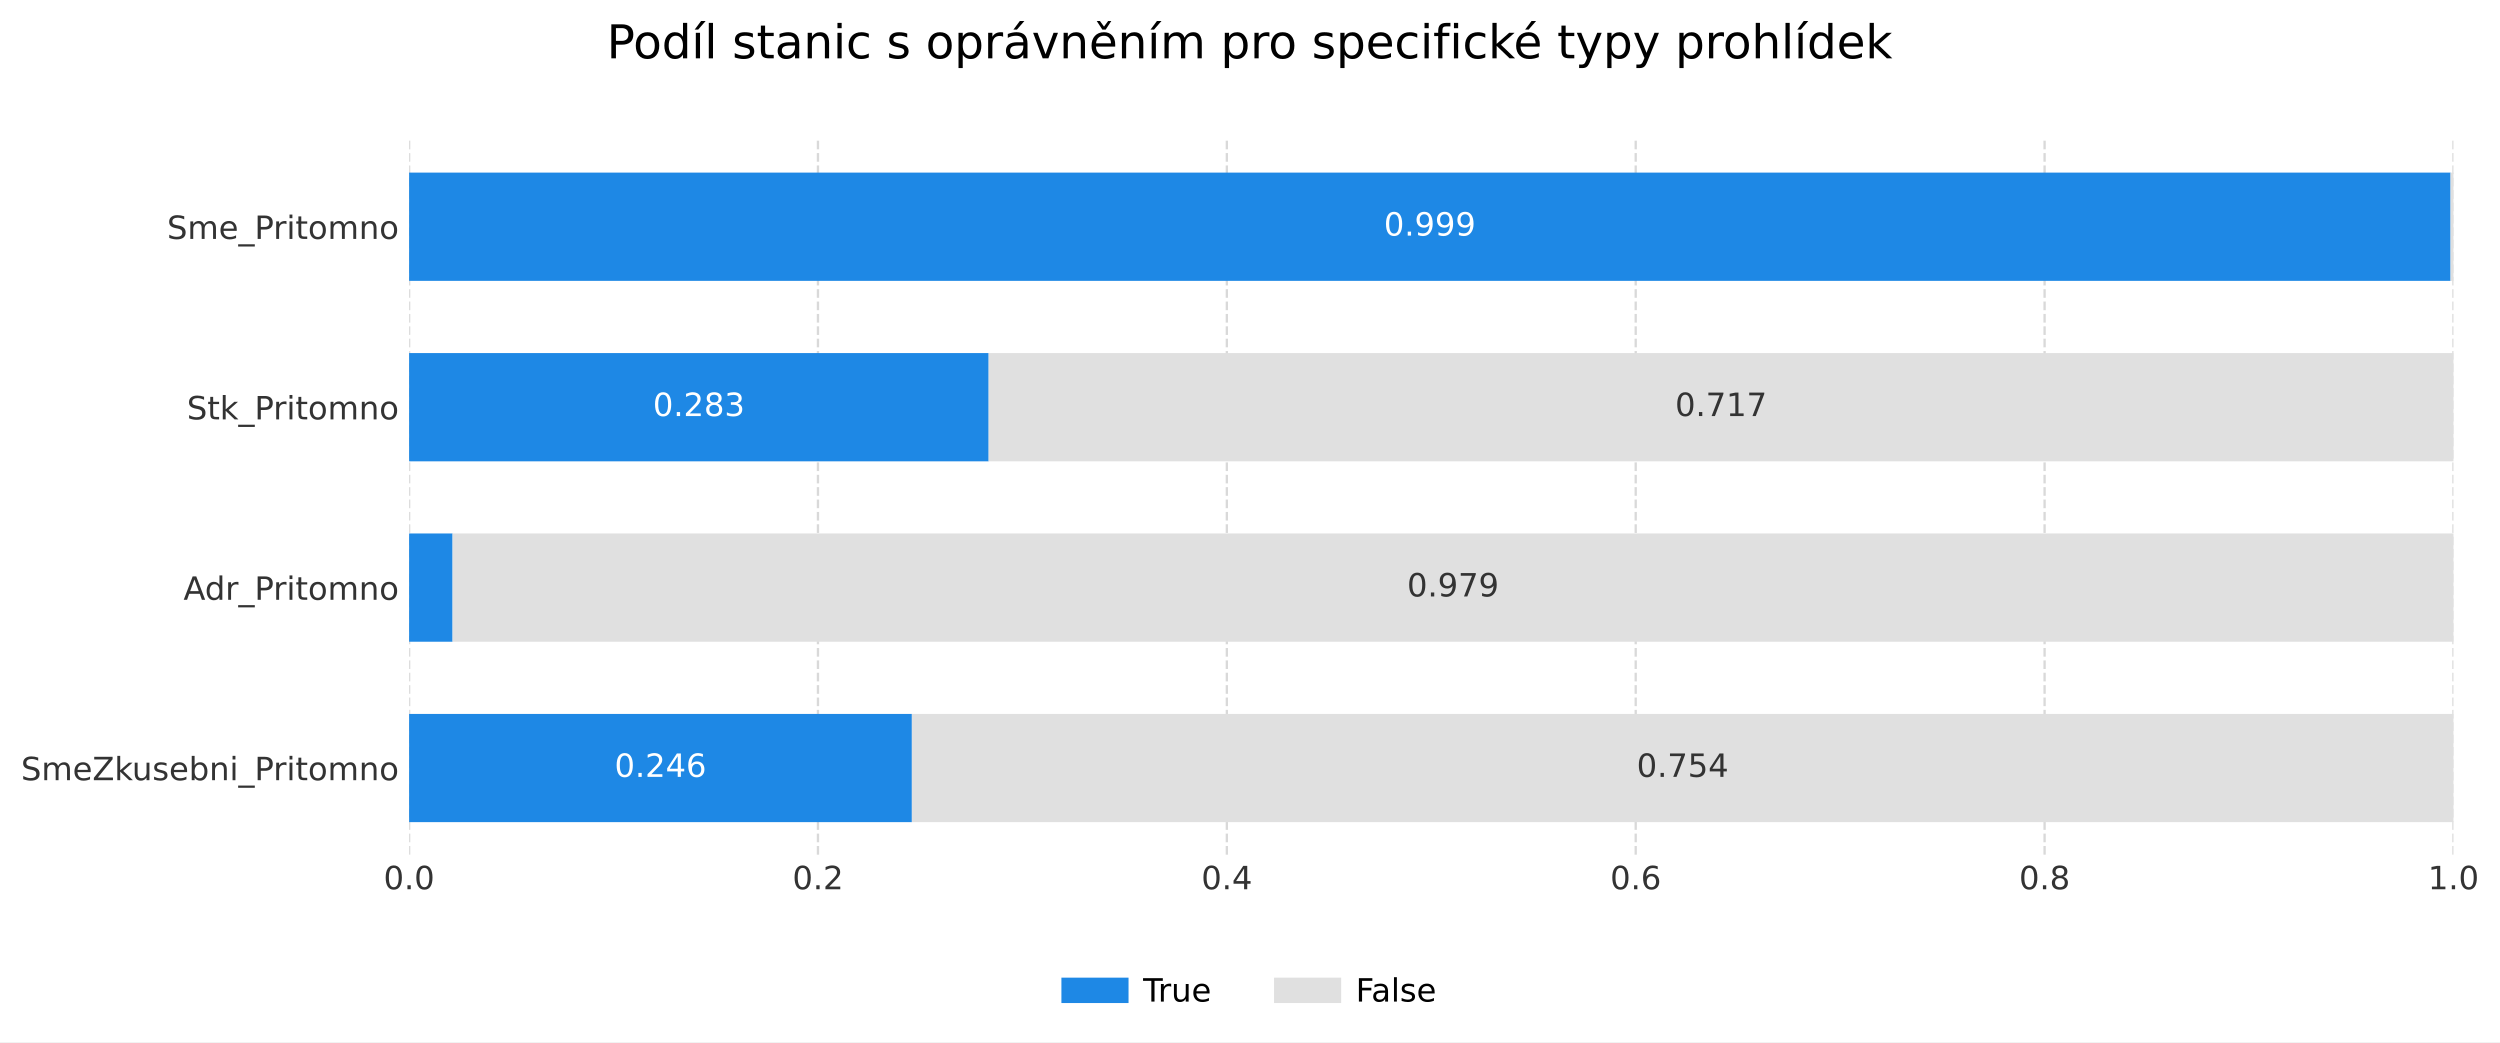
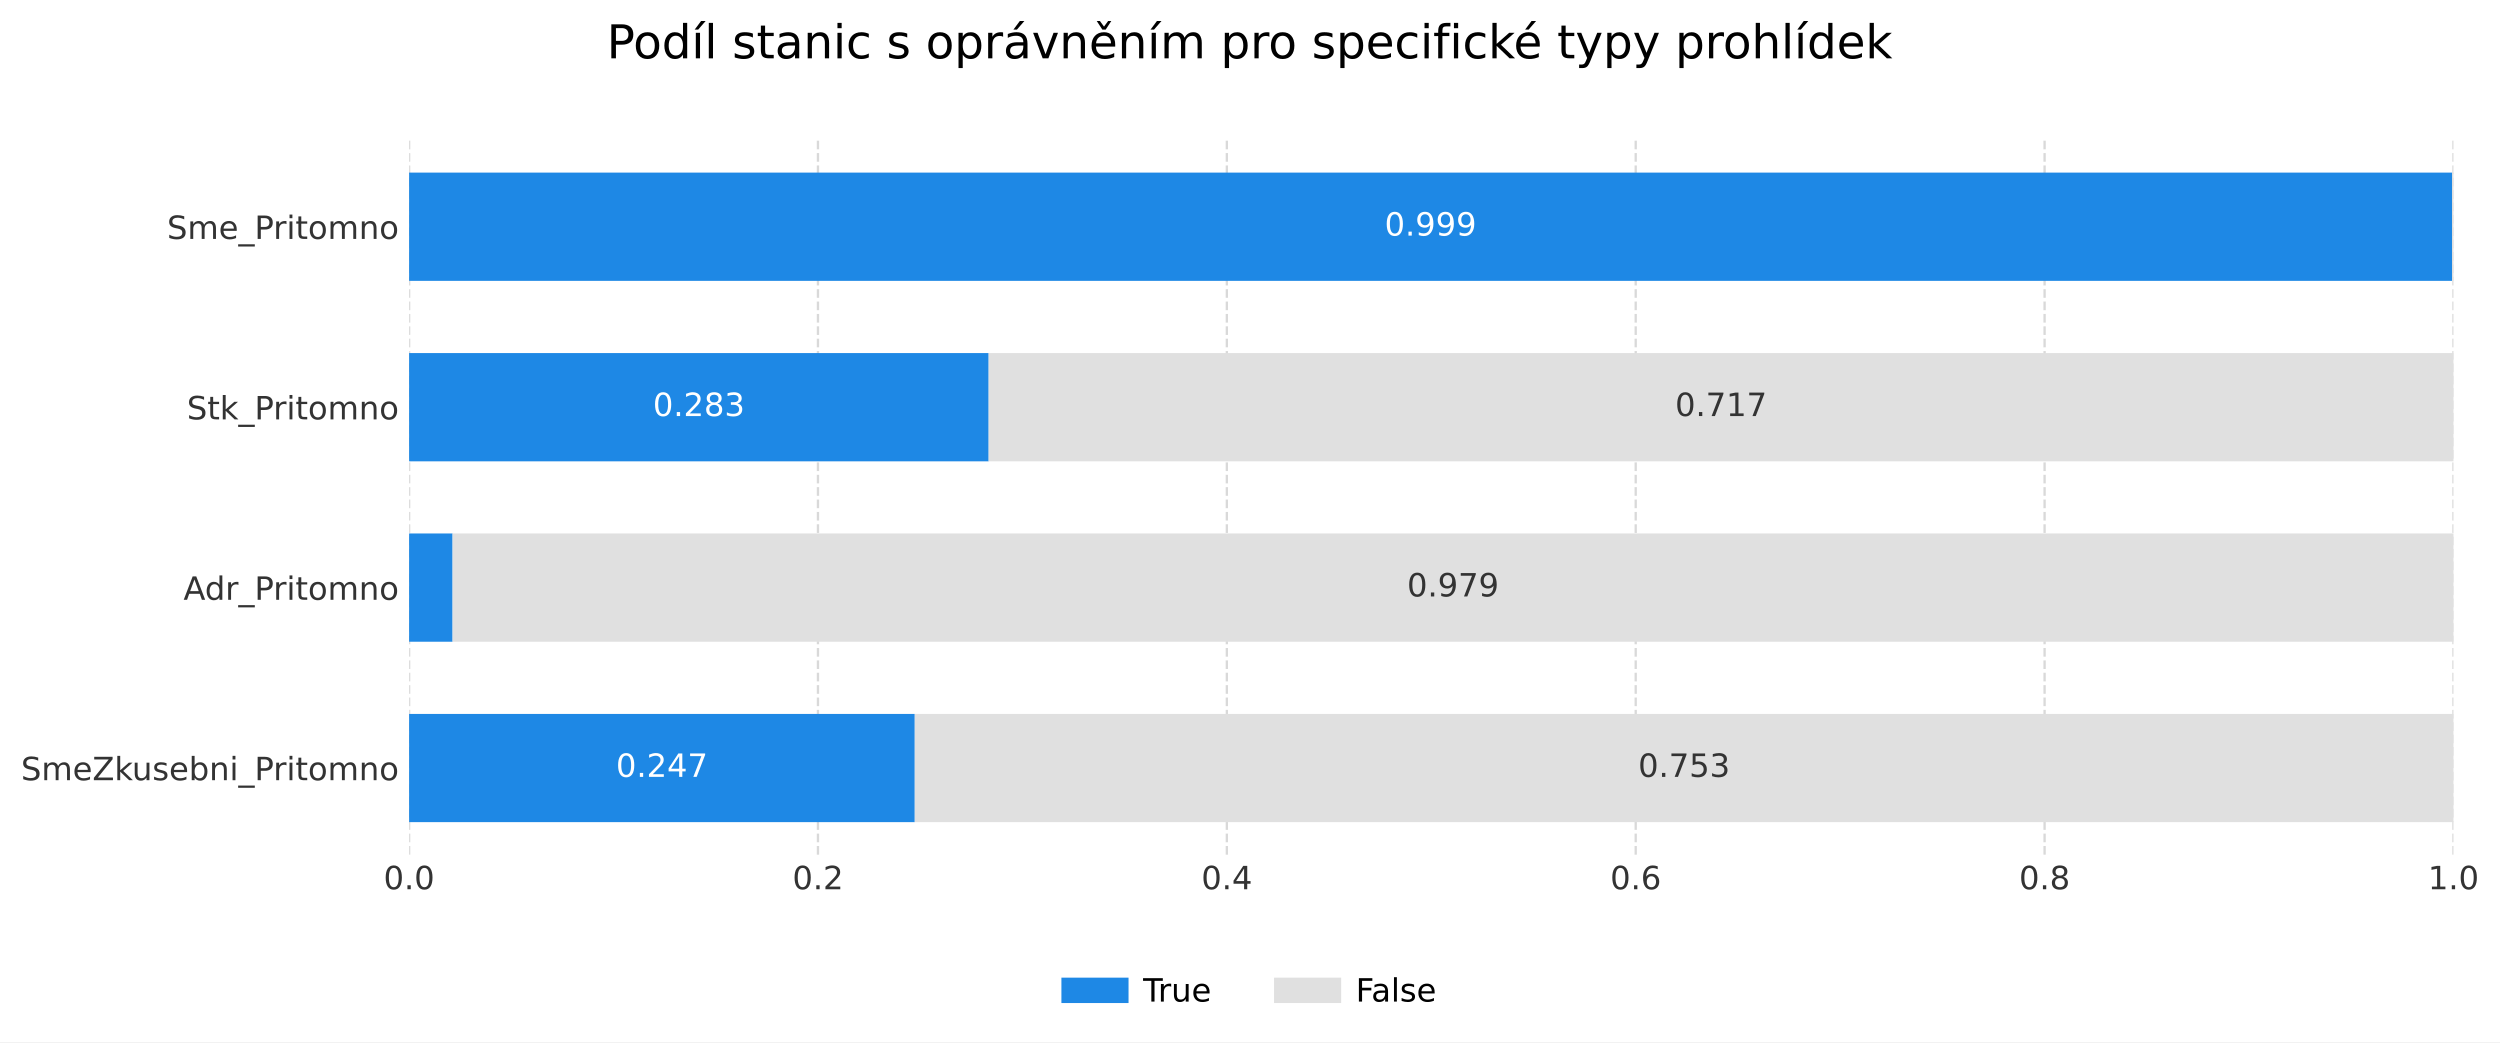
<svg xmlns="http://www.w3.org/2000/svg" xmlns:xlink="http://www.w3.org/1999/xlink" width="856.657pt" height="357.092pt" viewBox="0 0 856.657 357.092" version="1.1">
  <defs>
    <style type="text/css">*{stroke-linejoin: round; stroke-linecap: butt}</style>
  </defs>
  <g id="figure_1">
    <g id="patch_1">
      <path d="M 0 357.092  L 856.657 357.092  L 856.657 0  L 0 0  z " style="fill: #ffffff" />
    </g>
    <g id="axes_1">
      <g id="patch_2">
        <path d="M 140.185 292.852  L 840.71 292.852  L 840.71 48.024  L 140.185 48.024  z " style="fill: #ffffff" />
      </g>
      <g id="matplotlib.axis_1">
        <g id="xtick_1">
          <g id="line2d_1">
-             <path d="M 140.185 292.852  L 140.185 48.024  " clip-path="url(#p42fde8af93)" style="fill: none; stroke-dasharray: 2.96,1.28; stroke-dashoffset: 0; stroke: #808080; stroke-opacity: 0.3; stroke-width: 0.8" />
+             <path d="M 140.185 292.852  L 140.185 48.024  " clip-path="url(#p34dd330056)" style="fill: none; stroke-dasharray: 2.96,1.28; stroke-dashoffset: 0; stroke: #808080; stroke-opacity: 0.3; stroke-width: 0.8" />
          </g>
          <g id="line2d_2" />
          <g id="text_1">
            <g style="fill: #333333" transform="translate(131.4387 304.7103) scale(0.11 -0.11)">
              <defs>
                <path id="DejaVuSans-30" d="M 2034 4250  Q 1547 4250 1301 3770  Q 1056 3291 1056 2328  Q 1056 1369 1301 889  Q 1547 409 2034 409  Q 2525 409 2770 889  Q 3016 1369 3016 2328  Q 3016 3291 2770 3770  Q 2525 4250 2034 4250  z M 2034 4750  Q 2819 4750 3233 4129  Q 3647 3509 3647 2328  Q 3647 1150 3233 529  Q 2819 -91 2034 -91  Q 1250 -91 836 529  Q 422 1150 422 2328  Q 422 3509 836 4129  Q 1250 4750 2034 4750  z " transform="scale(0.015625)" />
                <path id="DejaVuSans-2e" d="M 684 794  L 1344 794  L 1344 0  L 684 0  L 684 794  z " transform="scale(0.015625)" />
              </defs>
              <use xlink:href="#DejaVuSans-30" />
              <use xlink:href="#DejaVuSans-2e" transform="translate(63.62305 0)" />
              <use xlink:href="#DejaVuSans-30" transform="translate(95.41016 0)" />
            </g>
          </g>
        </g>
        <g id="xtick_2">
          <g id="line2d_3">
-             <path d="M 280.29 292.852  L 280.29 48.024  " clip-path="url(#p42fde8af93)" style="fill: none; stroke-dasharray: 2.96,1.28; stroke-dashoffset: 0; stroke: #808080; stroke-opacity: 0.3; stroke-width: 0.8" />
+             <path d="M 280.29 292.852  L 280.29 48.024  " clip-path="url(#p34dd330056)" style="fill: none; stroke-dasharray: 2.96,1.28; stroke-dashoffset: 0; stroke: #808080; stroke-opacity: 0.3; stroke-width: 0.8" />
          </g>
          <g id="line2d_4" />
          <g id="text_2">
            <g style="fill: #333333" transform="translate(271.5437 304.7103) scale(0.11 -0.11)">
              <defs>
                <path id="DejaVuSans-32" d="M 1228 531  L 3431 531  L 3431 0  L 469 0  L 469 531  Q 828 903 1448 1529  Q 2069 2156 2228 2338  Q 2531 2678 2651 2914  Q 2772 3150 2772 3378  Q 2772 3750 2511 3984  Q 2250 4219 1831 4219  Q 1534 4219 1204 4116  Q 875 4013 500 3803  L 500 4441  Q 881 4594 1212 4672  Q 1544 4750 1819 4750  Q 2544 4750 2975 4387  Q 3406 4025 3406 3419  Q 3406 3131 3298 2873  Q 3191 2616 2906 2266  Q 2828 2175 2409 1742  Q 1991 1309 1228 531  z " transform="scale(0.015625)" />
              </defs>
              <use xlink:href="#DejaVuSans-30" />
              <use xlink:href="#DejaVuSans-2e" transform="translate(63.62305 0)" />
              <use xlink:href="#DejaVuSans-32" transform="translate(95.41016 0)" />
            </g>
          </g>
        </g>
        <g id="xtick_3">
          <g id="line2d_5">
-             <path d="M 420.395 292.852  L 420.395 48.024  " clip-path="url(#p42fde8af93)" style="fill: none; stroke-dasharray: 2.96,1.28; stroke-dashoffset: 0; stroke: #808080; stroke-opacity: 0.3; stroke-width: 0.8" />
+             <path d="M 420.395 292.852  L 420.395 48.024  " clip-path="url(#p34dd330056)" style="fill: none; stroke-dasharray: 2.96,1.28; stroke-dashoffset: 0; stroke: #808080; stroke-opacity: 0.3; stroke-width: 0.8" />
          </g>
          <g id="line2d_6" />
          <g id="text_3">
            <g style="fill: #333333" transform="translate(411.6488 304.7103) scale(0.11 -0.11)">
              <defs>
                <path id="DejaVuSans-34" d="M 2419 4116  L 825 1625  L 2419 1625  L 2419 4116  z M 2253 4666  L 3047 4666  L 3047 1625  L 3713 1625  L 3713 1100  L 3047 1100  L 3047 0  L 2419 0  L 2419 1100  L 313 1100  L 313 1709  L 2253 4666  z " transform="scale(0.015625)" />
              </defs>
              <use xlink:href="#DejaVuSans-30" />
              <use xlink:href="#DejaVuSans-2e" transform="translate(63.62305 0)" />
              <use xlink:href="#DejaVuSans-34" transform="translate(95.41016 0)" />
            </g>
          </g>
        </g>
        <g id="xtick_4">
          <g id="line2d_7">
-             <path d="M 560.5 292.852  L 560.5 48.024  " clip-path="url(#p42fde8af93)" style="fill: none; stroke-dasharray: 2.96,1.28; stroke-dashoffset: 0; stroke: #808080; stroke-opacity: 0.3; stroke-width: 0.8" />
+             <path d="M 560.5 292.852  L 560.5 48.024  " clip-path="url(#p34dd330056)" style="fill: none; stroke-dasharray: 2.96,1.28; stroke-dashoffset: 0; stroke: #808080; stroke-opacity: 0.3; stroke-width: 0.8" />
          </g>
          <g id="line2d_8" />
          <g id="text_4">
            <g style="fill: #333333" transform="translate(551.7537 304.7103) scale(0.11 -0.11)">
              <defs>
                <path id="DejaVuSans-36" d="M 2113 2584  Q 1688 2584 1439 2293  Q 1191 2003 1191 1497  Q 1191 994 1439 701  Q 1688 409 2113 409  Q 2538 409 2786 701  Q 3034 994 3034 1497  Q 3034 2003 2786 2293  Q 2538 2584 2113 2584  z M 3366 4563  L 3366 3988  Q 3128 4100 2886 4159  Q 2644 4219 2406 4219  Q 1781 4219 1451 3797  Q 1122 3375 1075 2522  Q 1259 2794 1537 2939  Q 1816 3084 2150 3084  Q 2853 3084 3261 2657  Q 3669 2231 3669 1497  Q 3669 778 3244 343  Q 2819 -91 2113 -91  Q 1303 -91 875 529  Q 447 1150 447 2328  Q 447 3434 972 4092  Q 1497 4750 2381 4750  Q 2619 4750 2861 4703  Q 3103 4656 3366 4563  z " transform="scale(0.015625)" />
              </defs>
              <use xlink:href="#DejaVuSans-30" />
              <use xlink:href="#DejaVuSans-2e" transform="translate(63.62305 0)" />
              <use xlink:href="#DejaVuSans-36" transform="translate(95.41016 0)" />
            </g>
          </g>
        </g>
        <g id="xtick_5">
          <g id="line2d_9">
-             <path d="M 700.605 292.852  L 700.605 48.024  " clip-path="url(#p42fde8af93)" style="fill: none; stroke-dasharray: 2.96,1.28; stroke-dashoffset: 0; stroke: #808080; stroke-opacity: 0.3; stroke-width: 0.8" />
+             <path d="M 700.605 292.852  L 700.605 48.024  " clip-path="url(#p34dd330056)" style="fill: none; stroke-dasharray: 2.96,1.28; stroke-dashoffset: 0; stroke: #808080; stroke-opacity: 0.3; stroke-width: 0.8" />
          </g>
          <g id="line2d_10" />
          <g id="text_5">
            <g style="fill: #333333" transform="translate(691.8587 304.7103) scale(0.11 -0.11)">
              <defs>
                <path id="DejaVuSans-38" d="M 2034 2216  Q 1584 2216 1326 1975  Q 1069 1734 1069 1313  Q 1069 891 1326 650  Q 1584 409 2034 409  Q 2484 409 2743 651  Q 3003 894 3003 1313  Q 3003 1734 2745 1975  Q 2488 2216 2034 2216  z M 1403 2484  Q 997 2584 770 2862  Q 544 3141 544 3541  Q 544 4100 942 4425  Q 1341 4750 2034 4750  Q 2731 4750 3128 4425  Q 3525 4100 3525 3541  Q 3525 3141 3298 2862  Q 3072 2584 2669 2484  Q 3125 2378 3379 2068  Q 3634 1759 3634 1313  Q 3634 634 3220 271  Q 2806 -91 2034 -91  Q 1263 -91 848 271  Q 434 634 434 1313  Q 434 1759 690 2068  Q 947 2378 1403 2484  z M 1172 3481  Q 1172 3119 1398 2916  Q 1625 2713 2034 2713  Q 2441 2713 2670 2916  Q 2900 3119 2900 3481  Q 2900 3844 2670 4047  Q 2441 4250 2034 4250  Q 1625 4250 1398 4047  Q 1172 3844 1172 3481  z " transform="scale(0.015625)" />
              </defs>
              <use xlink:href="#DejaVuSans-30" />
              <use xlink:href="#DejaVuSans-2e" transform="translate(63.62305 0)" />
              <use xlink:href="#DejaVuSans-38" transform="translate(95.41016 0)" />
            </g>
          </g>
        </g>
        <g id="xtick_6">
          <g id="line2d_11">
-             <path d="M 840.71 292.852  L 840.71 48.024  " clip-path="url(#p42fde8af93)" style="fill: none; stroke-dasharray: 2.96,1.28; stroke-dashoffset: 0; stroke: #808080; stroke-opacity: 0.3; stroke-width: 0.8" />
+             <path d="M 840.71 292.852  L 840.71 48.024  " clip-path="url(#p34dd330056)" style="fill: none; stroke-dasharray: 2.96,1.28; stroke-dashoffset: 0; stroke: #808080; stroke-opacity: 0.3; stroke-width: 0.8" />
          </g>
          <g id="line2d_12" />
          <g id="text_6">
            <g style="fill: #333333" transform="translate(831.9638 304.7103) scale(0.11 -0.11)">
              <defs>
                <path id="DejaVuSans-31" d="M 794 531  L 1825 531  L 1825 4091  L 703 3866  L 703 4441  L 1819 4666  L 2450 4666  L 2450 531  L 3481 531  L 3481 0  L 794 0  L 794 531  z " transform="scale(0.015625)" />
              </defs>
              <use xlink:href="#DejaVuSans-31" />
              <use xlink:href="#DejaVuSans-2e" transform="translate(63.62305 0)" />
              <use xlink:href="#DejaVuSans-30" transform="translate(95.41016 0)" />
            </g>
          </g>
        </g>
      </g>
      <g id="matplotlib.axis_2">
        <g id="ytick_1">
          <g id="line2d_13" />
          <g id="text_7">
            <g style="fill: #333333" transform="translate(7.2 267.355) scale(0.11 -0.11)">
              <defs>
                <path id="DejaVuSans-53" d="M 3425 4513  L 3425 3897  Q 3066 4069 2747 4153  Q 2428 4238 2131 4238  Q 1616 4238 1336 4038  Q 1056 3838 1056 3469  Q 1056 3159 1242 3001  Q 1428 2844 1947 2747  L 2328 2669  Q 3034 2534 3370 2195  Q 3706 1856 3706 1288  Q 3706 609 3251 259  Q 2797 -91 1919 -91  Q 1588 -91 1214 -16  Q 841 59 441 206  L 441 856  Q 825 641 1194 531  Q 1563 422 1919 422  Q 2459 422 2753 634  Q 3047 847 3047 1241  Q 3047 1584 2836 1778  Q 2625 1972 2144 2069  L 1759 2144  Q 1053 2284 737 2584  Q 422 2884 422 3419  Q 422 4038 858 4394  Q 1294 4750 2059 4750  Q 2388 4750 2728 4690  Q 3069 4631 3425 4513  z " transform="scale(0.015625)" />
                <path id="DejaVuSans-6d" d="M 3328 2828  Q 3544 3216 3844 3400  Q 4144 3584 4550 3584  Q 5097 3584 5394 3201  Q 5691 2819 5691 2113  L 5691 0  L 5113 0  L 5113 2094  Q 5113 2597 4934 2840  Q 4756 3084 4391 3084  Q 3944 3084 3684 2787  Q 3425 2491 3425 1978  L 3425 0  L 2847 0  L 2847 2094  Q 2847 2600 2669 2842  Q 2491 3084 2119 3084  Q 1678 3084 1418 2786  Q 1159 2488 1159 1978  L 1159 0  L 581 0  L 581 3500  L 1159 3500  L 1159 2956  Q 1356 3278 1631 3431  Q 1906 3584 2284 3584  Q 2666 3584 2933 3390  Q 3200 3197 3328 2828  z " transform="scale(0.015625)" />
                <path id="DejaVuSans-65" d="M 3597 1894  L 3597 1613  L 953 1613  Q 991 1019 1311 708  Q 1631 397 2203 397  Q 2534 397 2845 478  Q 3156 559 3463 722  L 3463 178  Q 3153 47 2828 -22  Q 2503 -91 2169 -91  Q 1331 -91 842 396  Q 353 884 353 1716  Q 353 2575 817 3079  Q 1281 3584 2069 3584  Q 2775 3584 3186 3129  Q 3597 2675 3597 1894  z M 3022 2063  Q 3016 2534 2758 2815  Q 2500 3097 2075 3097  Q 1594 3097 1305 2825  Q 1016 2553 972 2059  L 3022 2063  z " transform="scale(0.015625)" />
                <path id="DejaVuSans-5a" d="M 359 4666  L 4025 4666  L 4025 4184  L 1075 531  L 4097 531  L 4097 0  L 288 0  L 288 481  L 3238 4134  L 359 4134  L 359 4666  z " transform="scale(0.015625)" />
                <path id="DejaVuSans-6b" d="M 581 4863  L 1159 4863  L 1159 1991  L 2875 3500  L 3609 3500  L 1753 1863  L 3688 0  L 2938 0  L 1159 1709  L 1159 0  L 581 0  L 581 4863  z " transform="scale(0.015625)" />
                <path id="DejaVuSans-75" d="M 544 1381  L 544 3500  L 1119 3500  L 1119 1403  Q 1119 906 1312 657  Q 1506 409 1894 409  Q 2359 409 2629 706  Q 2900 1003 2900 1516  L 2900 3500  L 3475 3500  L 3475 0  L 2900 0  L 2900 538  Q 2691 219 2414 64  Q 2138 -91 1772 -91  Q 1169 -91 856 284  Q 544 659 544 1381  z M 1991 3584  L 1991 3584  z " transform="scale(0.015625)" />
                <path id="DejaVuSans-73" d="M 2834 3397  L 2834 2853  Q 2591 2978 2328 3040  Q 2066 3103 1784 3103  Q 1356 3103 1142 2972  Q 928 2841 928 2578  Q 928 2378 1081 2264  Q 1234 2150 1697 2047  L 1894 2003  Q 2506 1872 2764 1633  Q 3022 1394 3022 966  Q 3022 478 2636 193  Q 2250 -91 1575 -91  Q 1294 -91 989 -36  Q 684 19 347 128  L 347 722  Q 666 556 975 473  Q 1284 391 1588 391  Q 1994 391 2212 530  Q 2431 669 2431 922  Q 2431 1156 2273 1281  Q 2116 1406 1581 1522  L 1381 1569  Q 847 1681 609 1914  Q 372 2147 372 2553  Q 372 3047 722 3315  Q 1072 3584 1716 3584  Q 2034 3584 2315 3537  Q 2597 3491 2834 3397  z " transform="scale(0.015625)" />
                <path id="DejaVuSans-62" d="M 3116 1747  Q 3116 2381 2855 2742  Q 2594 3103 2138 3103  Q 1681 3103 1420 2742  Q 1159 2381 1159 1747  Q 1159 1113 1420 752  Q 1681 391 2138 391  Q 2594 391 2855 752  Q 3116 1113 3116 1747  z M 1159 2969  Q 1341 3281 1617 3432  Q 1894 3584 2278 3584  Q 2916 3584 3314 3078  Q 3713 2572 3713 1747  Q 3713 922 3314 415  Q 2916 -91 2278 -91  Q 1894 -91 1617 61  Q 1341 213 1159 525  L 1159 0  L 581 0  L 581 4863  L 1159 4863  L 1159 2969  z " transform="scale(0.015625)" />
                <path id="DejaVuSans-6e" d="M 3513 2113  L 3513 0  L 2938 0  L 2938 2094  Q 2938 2591 2744 2837  Q 2550 3084 2163 3084  Q 1697 3084 1428 2787  Q 1159 2491 1159 1978  L 1159 0  L 581 0  L 581 3500  L 1159 3500  L 1159 2956  Q 1366 3272 1645 3428  Q 1925 3584 2291 3584  Q 2894 3584 3203 3211  Q 3513 2838 3513 2113  z " transform="scale(0.015625)" />
                <path id="DejaVuSans-69" d="M 603 3500  L 1178 3500  L 1178 0  L 603 0  L 603 3500  z M 603 4863  L 1178 4863  L 1178 4134  L 603 4134  L 603 4863  z " transform="scale(0.015625)" />
                <path id="DejaVuSans-5f" d="M 3263 -1063  L 3263 -1509  L -63 -1509  L -63 -1063  L 3263 -1063  z " transform="scale(0.015625)" />
                <path id="DejaVuSans-50" d="M 1259 4147  L 1259 2394  L 2053 2394  Q 2494 2394 2734 2622  Q 2975 2850 2975 3272  Q 2975 3691 2734 3919  Q 2494 4147 2053 4147  L 1259 4147  z M 628 4666  L 2053 4666  Q 2838 4666 3239 4311  Q 3641 3956 3641 3272  Q 3641 2581 3239 2228  Q 2838 1875 2053 1875  L 1259 1875  L 1259 0  L 628 0  L 628 4666  z " transform="scale(0.015625)" />
                <path id="DejaVuSans-72" d="M 2631 2963  Q 2534 3019 2420 3045  Q 2306 3072 2169 3072  Q 1681 3072 1420 2755  Q 1159 2438 1159 1844  L 1159 0  L 581 0  L 581 3500  L 1159 3500  L 1159 2956  Q 1341 3275 1631 3429  Q 1922 3584 2338 3584  Q 2397 3584 2469 3576  Q 2541 3569 2628 3553  L 2631 2963  z " transform="scale(0.015625)" />
                <path id="DejaVuSans-74" d="M 1172 4494  L 1172 3500  L 2356 3500  L 2356 3053  L 1172 3053  L 1172 1153  Q 1172 725 1289 603  Q 1406 481 1766 481  L 2356 481  L 2356 0  L 1766 0  Q 1100 0 847 248  Q 594 497 594 1153  L 594 3053  L 172 3053  L 172 3500  L 594 3500  L 594 4494  L 1172 4494  z " transform="scale(0.015625)" />
                <path id="DejaVuSans-6f" d="M 1959 3097  Q 1497 3097 1228 2736  Q 959 2375 959 1747  Q 959 1119 1226 758  Q 1494 397 1959 397  Q 2419 397 2687 759  Q 2956 1122 2956 1747  Q 2956 2369 2687 2733  Q 2419 3097 1959 3097  z M 1959 3584  Q 2709 3584 3137 3096  Q 3566 2609 3566 1747  Q 3566 888 3137 398  Q 2709 -91 1959 -91  Q 1206 -91 779 398  Q 353 888 353 1747  Q 353 2609 779 3096  Q 1206 3584 1959 3584  z " transform="scale(0.015625)" />
              </defs>
              <use xlink:href="#DejaVuSans-53" />
              <use xlink:href="#DejaVuSans-6d" transform="translate(63.47656 0)" />
              <use xlink:href="#DejaVuSans-65" transform="translate(160.8887 0)" />
              <use xlink:href="#DejaVuSans-5a" transform="translate(222.4121 0)" />
              <use xlink:href="#DejaVuSans-6b" transform="translate(290.918 0)" />
              <use xlink:href="#DejaVuSans-75" transform="translate(345.7031 0)" />
              <use xlink:href="#DejaVuSans-73" transform="translate(409.082 0)" />
              <use xlink:href="#DejaVuSans-65" transform="translate(461.1816 0)" />
              <use xlink:href="#DejaVuSans-62" transform="translate(522.7051 0)" />
              <use xlink:href="#DejaVuSans-6e" transform="translate(586.1816 0)" />
              <use xlink:href="#DejaVuSans-69" transform="translate(649.5605 0)" />
              <use xlink:href="#DejaVuSans-5f" transform="translate(677.3438 0)" />
              <use xlink:href="#DejaVuSans-50" transform="translate(727.3438 0)" />
              <use xlink:href="#DejaVuSans-72" transform="translate(785.8965 0)" />
              <use xlink:href="#DejaVuSans-69" transform="translate(827.0098 0)" />
              <use xlink:href="#DejaVuSans-74" transform="translate(854.793 0)" />
              <use xlink:href="#DejaVuSans-6f" transform="translate(894.002 0)" />
              <use xlink:href="#DejaVuSans-6d" transform="translate(955.1836 0)" />
              <use xlink:href="#DejaVuSans-6e" transform="translate(1052.596 0)" />
              <use xlink:href="#DejaVuSans-6f" transform="translate(1115.975 0)" />
            </g>
          </g>
        </g>
        <g id="ytick_2">
          <g id="line2d_14" />
          <g id="text_8">
            <g style="fill: #333333" transform="translate(62.87031 205.5298) scale(0.11 -0.11)">
              <defs>
                <path id="DejaVuSans-41" d="M 2188 4044  L 1331 1722  L 3047 1722  L 2188 4044  z M 1831 4666  L 2547 4666  L 4325 0  L 3669 0  L 3244 1197  L 1141 1197  L 716 0  L 50 0  L 1831 4666  z " transform="scale(0.015625)" />
                <path id="DejaVuSans-64" d="M 2906 2969  L 2906 4863  L 3481 4863  L 3481 0  L 2906 0  L 2906 525  Q 2725 213 2448 61  Q 2172 -91 1784 -91  Q 1150 -91 751 415  Q 353 922 353 1747  Q 353 2572 751 3078  Q 1150 3584 1784 3584  Q 2172 3584 2448 3432  Q 2725 3281 2906 2969  z M 947 1747  Q 947 1113 1208 752  Q 1469 391 1925 391  Q 2381 391 2643 752  Q 2906 1113 2906 1747  Q 2906 2381 2643 2742  Q 2381 3103 1925 3103  Q 1469 3103 1208 2742  Q 947 2381 947 1747  z " transform="scale(0.015625)" />
              </defs>
              <use xlink:href="#DejaVuSans-41" />
              <use xlink:href="#DejaVuSans-64" transform="translate(66.6582 0)" />
              <use xlink:href="#DejaVuSans-72" transform="translate(130.1348 0)" />
              <use xlink:href="#DejaVuSans-5f" transform="translate(171.248 0)" />
              <use xlink:href="#DejaVuSans-50" transform="translate(221.248 0)" />
              <use xlink:href="#DejaVuSans-72" transform="translate(279.8008 0)" />
              <use xlink:href="#DejaVuSans-69" transform="translate(320.9141 0)" />
              <use xlink:href="#DejaVuSans-74" transform="translate(348.6973 0)" />
              <use xlink:href="#DejaVuSans-6f" transform="translate(387.9062 0)" />
              <use xlink:href="#DejaVuSans-6d" transform="translate(449.0879 0)" />
              <use xlink:href="#DejaVuSans-6e" transform="translate(546.5 0)" />
              <use xlink:href="#DejaVuSans-6f" transform="translate(609.8789 0)" />
            </g>
          </g>
        </g>
        <g id="ytick_3">
          <g id="line2d_15" />
          <g id="text_9">
            <g style="fill: #333333" transform="translate(64.0425 143.7045) scale(0.11 -0.11)">
              <use xlink:href="#DejaVuSans-53" />
              <use xlink:href="#DejaVuSans-74" transform="translate(63.47656 0)" />
              <use xlink:href="#DejaVuSans-6b" transform="translate(102.6855 0)" />
              <use xlink:href="#DejaVuSans-5f" transform="translate(160.5957 0)" />
              <use xlink:href="#DejaVuSans-50" transform="translate(210.5957 0)" />
              <use xlink:href="#DejaVuSans-72" transform="translate(269.1484 0)" />
              <use xlink:href="#DejaVuSans-69" transform="translate(310.2617 0)" />
              <use xlink:href="#DejaVuSans-74" transform="translate(338.0449 0)" />
              <use xlink:href="#DejaVuSans-6f" transform="translate(377.2539 0)" />
              <use xlink:href="#DejaVuSans-6d" transform="translate(438.4355 0)" />
              <use xlink:href="#DejaVuSans-6e" transform="translate(535.8477 0)" />
              <use xlink:href="#DejaVuSans-6f" transform="translate(599.2266 0)" />
            </g>
          </g>
        </g>
        <g id="ytick_4">
          <g id="line2d_16" />
          <g id="text_10">
            <g style="fill: #333333" transform="translate(57.24141 81.87926) scale(0.11 -0.11)">
              <use xlink:href="#DejaVuSans-53" />
              <use xlink:href="#DejaVuSans-6d" transform="translate(63.47656 0)" />
              <use xlink:href="#DejaVuSans-65" transform="translate(160.8887 0)" />
              <use xlink:href="#DejaVuSans-5f" transform="translate(222.4121 0)" />
              <use xlink:href="#DejaVuSans-50" transform="translate(272.4121 0)" />
              <use xlink:href="#DejaVuSans-72" transform="translate(330.9648 0)" />
              <use xlink:href="#DejaVuSans-69" transform="translate(372.0781 0)" />
              <use xlink:href="#DejaVuSans-74" transform="translate(399.8613 0)" />
              <use xlink:href="#DejaVuSans-6f" transform="translate(439.0703 0)" />
              <use xlink:href="#DejaVuSans-6d" transform="translate(500.252 0)" />
              <use xlink:href="#DejaVuSans-6e" transform="translate(597.6641 0)" />
              <use xlink:href="#DejaVuSans-6f" transform="translate(661.043 0)" />
            </g>
          </g>
        </g>
      </g>
      <g id="patch_3">
-         <path d="M 140.185 281.723  L 312.462 281.723  L 312.462 244.628  L 140.185 244.628  z " clip-path="url(#p42fde8af93)" style="fill: #1e88e5" />
+         <path d="M 140.185 281.723  L 313.455 281.723  L 313.455 244.628  L 140.185 244.628  z " clip-path="url(#p34dd330056)" style="fill: #1e88e5" />
      </g>
      <g id="patch_4">
-         <path d="M 140.185 219.898  L 155.08 219.898  L 155.08 182.803  L 140.185 182.803  z " clip-path="url(#p42fde8af93)" style="fill: #1e88e5" />
+         <path d="M 140.185 219.898  L 155.08 219.898  L 155.08 182.803  L 140.185 182.803  z " clip-path="url(#p34dd330056)" style="fill: #1e88e5" />
      </g>
      <g id="patch_5">
-         <path d="M 140.185 158.073  L 338.775 158.073  L 338.775 120.978  L 140.185 120.978  z " clip-path="url(#p42fde8af93)" style="fill: #1e88e5" />
+         <path d="M 140.185 158.073  L 338.775 158.073  L 338.775 120.978  L 140.185 120.978  z " clip-path="url(#p34dd330056)" style="fill: #1e88e5" />
      </g>
      <g id="patch_6">
-         <path d="M 140.185 96.248  L 839.718 96.248  L 839.718 59.153  L 140.185 59.153  z " clip-path="url(#p42fde8af93)" style="fill: #1e88e5" />
+         <path d="M 140.185 96.248  L 840.214 96.248  L 840.214 59.153  L 140.185 59.153  z " clip-path="url(#p34dd330056)" style="fill: #1e88e5" />
      </g>
      <g id="patch_7">
-         <path d="M 312.462 281.723  L 840.71 281.723  L 840.71 244.628  L 312.462 244.628  z " clip-path="url(#p42fde8af93)" style="fill: #e0e0e0" />
+         <path d="M 313.455 281.723  L 840.71 281.723  L 840.71 244.628  L 313.455 244.628  z " clip-path="url(#p34dd330056)" style="fill: #e0e0e0" />
      </g>
      <g id="patch_8">
-         <path d="M 155.08 219.898  L 840.71 219.898  L 840.71 182.803  L 155.08 182.803  z " clip-path="url(#p42fde8af93)" style="fill: #e0e0e0" />
+         <path d="M 155.08 219.898  L 840.71 219.898  L 840.71 182.803  L 155.08 182.803  z " clip-path="url(#p34dd330056)" style="fill: #e0e0e0" />
      </g>
      <g id="patch_9">
-         <path d="M 338.775 158.073  L 840.71 158.073  L 840.71 120.978  L 338.775 120.978  z " clip-path="url(#p42fde8af93)" style="fill: #e0e0e0" />
+         <path d="M 338.775 158.073  L 840.71 158.073  L 840.71 120.978  L 338.775 120.978  z " clip-path="url(#p34dd330056)" style="fill: #e0e0e0" />
      </g>
      <g id="patch_10">
-         <path d="M 839.718 96.248  L 840.71 96.248  L 840.71 59.153  L 839.718 59.153  z " clip-path="url(#p42fde8af93)" style="fill: #e0e0e0" />
+         <path d="M 840.214 96.248  L 840.71 96.248  L 840.71 59.153  L 840.214 59.153  z " clip-path="url(#p34dd330056)" style="fill: #e0e0e0" />
      </g>
      <g id="text_11">
-         <g style="fill: #ffffff" transform="translate(210.5783 266.2112) scale(0.11 -0.11)">
+         <g style="fill: #ffffff" transform="translate(211.0747 266.2112) scale(0.11 -0.11)">
+           <defs>
+             <path id="DejaVuSans-37" d="M 525 4666  L 3525 4666  L 3525 4397  L 1831 0  L 1172 0  L 2766 4134  L 525 4134  L 525 4666  z " transform="scale(0.015625)" />
+           </defs>
          <use xlink:href="#DejaVuSans-30" />
          <use xlink:href="#DejaVuSans-2e" transform="translate(63.62305 0)" />
          <use xlink:href="#DejaVuSans-32" transform="translate(95.41016 0)" />
          <use xlink:href="#DejaVuSans-34" transform="translate(159.0332 0)" />
-           <use xlink:href="#DejaVuSans-36" transform="translate(222.6562 0)" />
+           <use xlink:href="#DejaVuSans-37" transform="translate(222.6562 0)" />
        </g>
      </g>
      <g id="text_12">
-         <g style="fill: #333333" transform="translate(560.8408 266.2112) scale(0.11 -0.11)">
+         <g style="fill: #333333" transform="translate(561.3372 266.2112) scale(0.11 -0.11)">
          <defs>
-             <path id="DejaVuSans-37" d="M 525 4666  L 3525 4666  L 3525 4397  L 1831 0  L 1172 0  L 2766 4134  L 525 4134  L 525 4666  z " transform="scale(0.015625)" />
            <path id="DejaVuSans-35" d="M 691 4666  L 3169 4666  L 3169 4134  L 1269 4134  L 1269 2991  Q 1406 3038 1543 3061  Q 1681 3084 1819 3084  Q 2600 3084 3056 2656  Q 3513 2228 3513 1497  Q 3513 744 3044 326  Q 2575 -91 1722 -91  Q 1428 -91 1123 -41  Q 819 9 494 109  L 494 744  Q 775 591 1075 516  Q 1375 441 1709 441  Q 2250 441 2565 725  Q 2881 1009 2881 1497  Q 2881 1984 2565 2268  Q 2250 2553 1709 2553  Q 1456 2553 1204 2497  Q 953 2441 691 2322  L 691 4666  z " transform="scale(0.015625)" />
+             <path id="DejaVuSans-33" d="M 2597 2516  Q 3050 2419 3304 2112  Q 3559 1806 3559 1356  Q 3559 666 3084 287  Q 2609 -91 1734 -91  Q 1441 -91 1130 -33  Q 819 25 488 141  L 488 750  Q 750 597 1062 519  Q 1375 441 1716 441  Q 2309 441 2620 675  Q 2931 909 2931 1356  Q 2931 1769 2642 2001  Q 2353 2234 1838 2234  L 1294 2234  L 1294 2753  L 1863 2753  Q 2328 2753 2575 2939  Q 2822 3125 2822 3475  Q 2822 3834 2567 4026  Q 2313 4219 1838 4219  Q 1578 4219 1281 4162  Q 984 4106 628 3988  L 628 4550  Q 988 4650 1302 4700  Q 1616 4750 1894 4750  Q 2613 4750 3031 4423  Q 3450 4097 3450 3541  Q 3450 3153 3228 2886  Q 3006 2619 2597 2516  z " transform="scale(0.015625)" />
          </defs>
          <use xlink:href="#DejaVuSans-30" />
          <use xlink:href="#DejaVuSans-2e" transform="translate(63.62305 0)" />
          <use xlink:href="#DejaVuSans-37" transform="translate(95.41016 0)" />
          <use xlink:href="#DejaVuSans-35" transform="translate(159.0332 0)" />
-           <use xlink:href="#DejaVuSans-34" transform="translate(222.6562 0)" />
+           <use xlink:href="#DejaVuSans-33" transform="translate(222.6562 0)" />
        </g>
      </g>
      <g id="text_13">
        <g style="fill: #333333" transform="translate(482.1496 204.3859) scale(0.11 -0.11)">
          <defs>
            <path id="DejaVuSans-39" d="M 703 97  L 703 672  Q 941 559 1184 500  Q 1428 441 1663 441  Q 2288 441 2617 861  Q 2947 1281 2994 2138  Q 2813 1869 2534 1725  Q 2256 1581 1919 1581  Q 1219 1581 811 2004  Q 403 2428 403 3163  Q 403 3881 828 4315  Q 1253 4750 1959 4750  Q 2769 4750 3195 4129  Q 3622 3509 3622 2328  Q 3622 1225 3098 567  Q 2575 -91 1691 -91  Q 1453 -91 1209 -44  Q 966 3 703 97  z M 1959 2075  Q 2384 2075 2632 2365  Q 2881 2656 2881 3163  Q 2881 3666 2632 3958  Q 2384 4250 1959 4250  Q 1534 4250 1286 3958  Q 1038 3666 1038 3163  Q 1038 2656 1286 2365  Q 1534 2075 1959 2075  z " transform="scale(0.015625)" />
          </defs>
          <use xlink:href="#DejaVuSans-30" />
          <use xlink:href="#DejaVuSans-2e" transform="translate(63.62305 0)" />
          <use xlink:href="#DejaVuSans-39" transform="translate(95.41016 0)" />
          <use xlink:href="#DejaVuSans-37" transform="translate(159.0332 0)" />
          <use xlink:href="#DejaVuSans-39" transform="translate(222.6562 0)" />
        </g>
      </g>
      <g id="text_14">
        <g style="fill: #ffffff" transform="translate(223.7348 142.5607) scale(0.11 -0.11)">
-           <defs>
-             <path id="DejaVuSans-33" d="M 2597 2516  Q 3050 2419 3304 2112  Q 3559 1806 3559 1356  Q 3559 666 3084 287  Q 2609 -91 1734 -91  Q 1441 -91 1130 -33  Q 819 25 488 141  L 488 750  Q 750 597 1062 519  Q 1375 441 1716 441  Q 2309 441 2620 675  Q 2931 909 2931 1356  Q 2931 1769 2642 2001  Q 2353 2234 1838 2234  L 1294 2234  L 1294 2753  L 1863 2753  Q 2328 2753 2575 2939  Q 2822 3125 2822 3475  Q 2822 3834 2567 4026  Q 2313 4219 1838 4219  Q 1578 4219 1281 4162  Q 984 4106 628 3988  L 628 4550  Q 988 4650 1302 4700  Q 1616 4750 1894 4750  Q 2613 4750 3031 4423  Q 3450 4097 3450 3541  Q 3450 3153 3228 2886  Q 3006 2619 2597 2516  z " transform="scale(0.015625)" />
-           </defs>
          <use xlink:href="#DejaVuSans-30" />
          <use xlink:href="#DejaVuSans-2e" transform="translate(63.62305 0)" />
          <use xlink:href="#DejaVuSans-32" transform="translate(95.41016 0)" />
          <use xlink:href="#DejaVuSans-38" transform="translate(159.0332 0)" />
          <use xlink:href="#DejaVuSans-33" transform="translate(222.6562 0)" />
        </g>
      </g>
      <g id="text_15">
        <g style="fill: #333333" transform="translate(573.9973 142.5607) scale(0.11 -0.11)">
          <use xlink:href="#DejaVuSans-30" />
          <use xlink:href="#DejaVuSans-2e" transform="translate(63.62305 0)" />
          <use xlink:href="#DejaVuSans-37" transform="translate(95.41016 0)" />
          <use xlink:href="#DejaVuSans-31" transform="translate(159.0332 0)" />
          <use xlink:href="#DejaVuSans-37" transform="translate(222.6562 0)" />
        </g>
      </g>
      <g id="text_16">
-         <g style="fill: #ffffff" transform="translate(474.206 80.73543) scale(0.11 -0.11)">
+         <g style="fill: #ffffff" transform="translate(474.4543 80.73543) scale(0.11 -0.11)">
          <use xlink:href="#DejaVuSans-30" />
          <use xlink:href="#DejaVuSans-2e" transform="translate(63.62305 0)" />
          <use xlink:href="#DejaVuSans-39" transform="translate(95.41016 0)" />
          <use xlink:href="#DejaVuSans-39" transform="translate(159.0332 0)" />
          <use xlink:href="#DejaVuSans-39" transform="translate(222.6562 0)" />
        </g>
      </g>
    </g>
    <g id="text_17">
      <g transform="translate(207.9117 19.9975) scale(0.16 -0.16)">
        <defs>
          <path id="DejaVuSans-ed" d="M 1322 5119  L 1944 5119  L 926 3944  L 447 3944  L 1322 5119  z M 603 3500  L 1178 3500  L 1178 0  L 603 0  L 603 3500  z M 891 3584  L 891 3584  z " transform="scale(0.015625)" />
          <path id="DejaVuSans-6c" d="M 603 4863  L 1178 4863  L 1178 0  L 603 0  L 603 4863  z " transform="scale(0.015625)" />
          <path id="DejaVuSans-20" transform="scale(0.015625)" />
          <path id="DejaVuSans-61" d="M 2194 1759  Q 1497 1759 1228 1600  Q 959 1441 959 1056  Q 959 750 1161 570  Q 1363 391 1709 391  Q 2188 391 2477 730  Q 2766 1069 2766 1631  L 2766 1759  L 2194 1759  z M 3341 1997  L 3341 0  L 2766 0  L 2766 531  Q 2569 213 2275 61  Q 1981 -91 1556 -91  Q 1019 -91 701 211  Q 384 513 384 1019  Q 384 1609 779 1909  Q 1175 2209 1959 2209  L 2766 2209  L 2766 2266  Q 2766 2663 2505 2880  Q 2244 3097 1772 3097  Q 1472 3097 1187 3025  Q 903 2953 641 2809  L 641 3341  Q 956 3463 1253 3523  Q 1550 3584 1831 3584  Q 2591 3584 2966 3190  Q 3341 2797 3341 1997  z " transform="scale(0.015625)" />
          <path id="DejaVuSans-63" d="M 3122 3366  L 3122 2828  Q 2878 2963 2633 3030  Q 2388 3097 2138 3097  Q 1578 3097 1268 2742  Q 959 2388 959 1747  Q 959 1106 1268 751  Q 1578 397 2138 397  Q 2388 397 2633 464  Q 2878 531 3122 666  L 3122 134  Q 2881 22 2623 -34  Q 2366 -91 2075 -91  Q 1284 -91 818 406  Q 353 903 353 1747  Q 353 2603 823 3093  Q 1294 3584 2113 3584  Q 2378 3584 2631 3529  Q 2884 3475 3122 3366  z " transform="scale(0.015625)" />
          <path id="DejaVuSans-70" d="M 1159 525  L 1159 -1331  L 581 -1331  L 581 3500  L 1159 3500  L 1159 2969  Q 1341 3281 1617 3432  Q 1894 3584 2278 3584  Q 2916 3584 3314 3078  Q 3713 2572 3713 1747  Q 3713 922 3314 415  Q 2916 -91 2278 -91  Q 1894 -91 1617 61  Q 1341 213 1159 525  z M 3116 1747  Q 3116 2381 2855 2742  Q 2594 3103 2138 3103  Q 1681 3103 1420 2742  Q 1159 2381 1159 1747  Q 1159 1113 1420 752  Q 1681 391 2138 391  Q 2594 391 2855 752  Q 3116 1113 3116 1747  z " transform="scale(0.015625)" />
          <path id="DejaVuSans-e1" d="M 2194 1759  Q 1497 1759 1228 1600  Q 959 1441 959 1056  Q 959 750 1161 570  Q 1363 391 1709 391  Q 2188 391 2477 730  Q 2766 1069 2766 1631  L 2766 1759  L 2194 1759  z M 3341 1997  L 3341 0  L 2766 0  L 2766 531  Q 2569 213 2275 61  Q 1981 -91 1556 -91  Q 1019 -91 701 211  Q 384 513 384 1019  Q 384 1609 779 1909  Q 1175 2209 1959 2209  L 2766 2209  L 2766 2266  Q 2766 2663 2505 2880  Q 2244 3097 1772 3097  Q 1472 3097 1187 3025  Q 903 2953 641 2809  L 641 3341  Q 956 3463 1253 3523  Q 1550 3584 1831 3584  Q 2591 3584 2966 3190  Q 3341 2797 3341 1997  z M 2290 5119  L 2912 5119  L 1894 3944  L 1415 3944  L 2290 5119  z " transform="scale(0.015625)" />
          <path id="DejaVuSans-76" d="M 191 3500  L 800 3500  L 1894 563  L 2988 3500  L 3597 3500  L 2284 0  L 1503 0  L 191 3500  z " transform="scale(0.015625)" />
          <path id="DejaVuSans-11b" d="M 3597 1894  L 3597 1613  L 953 1613  Q 991 1019 1311 708  Q 1631 397 2203 397  Q 2534 397 2845 478  Q 3156 559 3463 722  L 3463 178  Q 3153 47 2828 -22  Q 2503 -91 2169 -91  Q 1331 -91 842 396  Q 353 884 353 1716  Q 353 2575 817 3079  Q 1281 3584 2069 3584  Q 2775 3584 3186 3129  Q 3597 2675 3597 1894  z M 3022 2063  Q 3016 2534 2758 2815  Q 2500 3097 2075 3097  Q 1594 3097 1305 2825  Q 1016 2553 972 2059  L 3022 2063  z M 1833 3944  L 1067 5119  L 1502 5119  L 2064 4353  L 2627 5119  L 3061 5119  L 2295 3944  L 1833 3944  z " transform="scale(0.015625)" />
          <path id="DejaVuSans-66" d="M 2375 4863  L 2375 4384  L 1825 4384  Q 1516 4384 1395 4259  Q 1275 4134 1275 3809  L 1275 3500  L 2222 3500  L 2222 3053  L 1275 3053  L 1275 0  L 697 0  L 697 3053  L 147 3053  L 147 3500  L 697 3500  L 697 3744  Q 697 4328 969 4595  Q 1241 4863 1831 4863  L 2375 4863  z " transform="scale(0.015625)" />
          <path id="DejaVuSans-e9" d="M 3597 1894  L 3597 1613  L 953 1613  Q 991 1019 1311 708  Q 1631 397 2203 397  Q 2534 397 2845 478  Q 3156 559 3463 722  L 3463 178  Q 3153 47 2828 -22  Q 2503 -91 2169 -91  Q 1331 -91 842 396  Q 353 884 353 1716  Q 353 2575 817 3079  Q 1281 3584 2069 3584  Q 2775 3584 3186 3129  Q 3597 2675 3597 1894  z M 3022 2063  Q 3016 2534 2758 2815  Q 2500 3097 2075 3097  Q 1594 3097 1305 2825  Q 1016 2553 972 2059  L 3022 2063  z M 2466 5119  L 3088 5119  L 2070 3944  L 1591 3944  L 2466 5119  z " transform="scale(0.015625)" />
          <path id="DejaVuSans-79" d="M 2059 -325  Q 1816 -950 1584 -1140  Q 1353 -1331 966 -1331  L 506 -1331  L 506 -850  L 844 -850  Q 1081 -850 1212 -737  Q 1344 -625 1503 -206  L 1606 56  L 191 3500  L 800 3500  L 1894 763  L 2988 3500  L 3597 3500  L 2059 -325  z " transform="scale(0.015625)" />
          <path id="DejaVuSans-68" d="M 3513 2113  L 3513 0  L 2938 0  L 2938 2094  Q 2938 2591 2744 2837  Q 2550 3084 2163 3084  Q 1697 3084 1428 2787  Q 1159 2491 1159 1978  L 1159 0  L 581 0  L 581 4863  L 1159 4863  L 1159 2956  Q 1366 3272 1645 3428  Q 1925 3584 2291 3584  Q 2894 3584 3203 3211  Q 3513 2838 3513 2113  z " transform="scale(0.015625)" />
        </defs>
        <use xlink:href="#DejaVuSans-50" />
        <use xlink:href="#DejaVuSans-6f" transform="translate(56.67773 0)" />
        <use xlink:href="#DejaVuSans-64" transform="translate(117.8594 0)" />
        <use xlink:href="#DejaVuSans-ed" transform="translate(181.3359 0)" />
        <use xlink:href="#DejaVuSans-6c" transform="translate(209.1191 0)" />
        <use xlink:href="#DejaVuSans-20" transform="translate(236.9023 0)" />
        <use xlink:href="#DejaVuSans-73" transform="translate(268.6895 0)" />
        <use xlink:href="#DejaVuSans-74" transform="translate(320.7891 0)" />
        <use xlink:href="#DejaVuSans-61" transform="translate(359.998 0)" />
        <use xlink:href="#DejaVuSans-6e" transform="translate(421.2773 0)" />
        <use xlink:href="#DejaVuSans-69" transform="translate(484.6562 0)" />
        <use xlink:href="#DejaVuSans-63" transform="translate(512.4395 0)" />
        <use xlink:href="#DejaVuSans-20" transform="translate(567.4199 0)" />
        <use xlink:href="#DejaVuSans-73" transform="translate(599.207 0)" />
        <use xlink:href="#DejaVuSans-20" transform="translate(651.3066 0)" />
        <use xlink:href="#DejaVuSans-6f" transform="translate(683.0938 0)" />
        <use xlink:href="#DejaVuSans-70" transform="translate(744.2754 0)" />
        <use xlink:href="#DejaVuSans-72" transform="translate(807.752 0)" />
        <use xlink:href="#DejaVuSans-e1" transform="translate(848.8652 0)" />
        <use xlink:href="#DejaVuSans-76" transform="translate(910.1445 0)" />
        <use xlink:href="#DejaVuSans-6e" transform="translate(969.3242 0)" />
        <use xlink:href="#DejaVuSans-11b" transform="translate(1032.703 0)" />
        <use xlink:href="#DejaVuSans-6e" transform="translate(1094.227 0)" />
        <use xlink:href="#DejaVuSans-ed" transform="translate(1157.605 0)" />
        <use xlink:href="#DejaVuSans-6d" transform="translate(1185.389 0)" />
        <use xlink:href="#DejaVuSans-20" transform="translate(1282.801 0)" />
        <use xlink:href="#DejaVuSans-70" transform="translate(1314.588 0)" />
        <use xlink:href="#DejaVuSans-72" transform="translate(1378.064 0)" />
        <use xlink:href="#DejaVuSans-6f" transform="translate(1416.928 0)" />
        <use xlink:href="#DejaVuSans-20" transform="translate(1478.109 0)" />
        <use xlink:href="#DejaVuSans-73" transform="translate(1509.896 0)" />
        <use xlink:href="#DejaVuSans-70" transform="translate(1561.996 0)" />
        <use xlink:href="#DejaVuSans-65" transform="translate(1625.473 0)" />
        <use xlink:href="#DejaVuSans-63" transform="translate(1686.996 0)" />
        <use xlink:href="#DejaVuSans-69" transform="translate(1741.977 0)" />
        <use xlink:href="#DejaVuSans-66" transform="translate(1769.76 0)" />
        <use xlink:href="#DejaVuSans-69" transform="translate(1804.965 0)" />
        <use xlink:href="#DejaVuSans-63" transform="translate(1832.748 0)" />
        <use xlink:href="#DejaVuSans-6b" transform="translate(1887.729 0)" />
        <use xlink:href="#DejaVuSans-e9" transform="translate(1942.014 0)" />
        <use xlink:href="#DejaVuSans-20" transform="translate(2003.537 0)" />
        <use xlink:href="#DejaVuSans-74" transform="translate(2035.324 0)" />
        <use xlink:href="#DejaVuSans-79" transform="translate(2074.533 0)" />
        <use xlink:href="#DejaVuSans-70" transform="translate(2133.713 0)" />
        <use xlink:href="#DejaVuSans-79" transform="translate(2197.189 0)" />
        <use xlink:href="#DejaVuSans-20" transform="translate(2256.369 0)" />
        <use xlink:href="#DejaVuSans-70" transform="translate(2288.156 0)" />
        <use xlink:href="#DejaVuSans-72" transform="translate(2351.633 0)" />
        <use xlink:href="#DejaVuSans-6f" transform="translate(2390.496 0)" />
        <use xlink:href="#DejaVuSans-68" transform="translate(2451.678 0)" />
        <use xlink:href="#DejaVuSans-6c" transform="translate(2515.057 0)" />
        <use xlink:href="#DejaVuSans-ed" transform="translate(2542.84 0)" />
        <use xlink:href="#DejaVuSans-64" transform="translate(2570.623 0)" />
        <use xlink:href="#DejaVuSans-65" transform="translate(2634.1 0)" />
        <use xlink:href="#DejaVuSans-6b" transform="translate(2695.623 0)" />
      </g>
    </g>
    <g id="legend_1">
      <g id="patch_11">
        <path d="M 364.207 343.204  L 386.207 343.204  L 386.207 335.504  L 364.207 335.504  z " style="fill: #1e88e5; stroke: #1e88e5; stroke-linejoin: miter" />
      </g>
      <g id="text_18">
        <g transform="translate(391.7073 343.2043) scale(0.11 -0.11)">
          <defs>
            <path id="DejaVuSans-54" d="M -19 4666  L 3928 4666  L 3928 4134  L 2272 4134  L 2272 0  L 1638 0  L 1638 4134  L -19 4134  L -19 4666  z " transform="scale(0.015625)" />
          </defs>
          <use xlink:href="#DejaVuSans-54" />
          <use xlink:href="#DejaVuSans-72" transform="translate(46.33398 0)" />
          <use xlink:href="#DejaVuSans-75" transform="translate(87.44727 0)" />
          <use xlink:href="#DejaVuSans-65" transform="translate(150.8262 0)" />
        </g>
      </g>
      <g id="patch_12">
        <path d="M 437.065 343.204  L 459.065 343.204  L 459.065 335.504  L 437.065 335.504  z " style="fill: #e0e0e0; stroke: #e0e0e0; stroke-linejoin: miter" />
      </g>
      <g id="text_19">
        <g transform="translate(464.5651 343.2043) scale(0.11 -0.11)">
          <defs>
            <path id="DejaVuSans-46" d="M 628 4666  L 3309 4666  L 3309 4134  L 1259 4134  L 1259 2759  L 3109 2759  L 3109 2228  L 1259 2228  L 1259 0  L 628 0  L 628 4666  z " transform="scale(0.015625)" />
          </defs>
          <use xlink:href="#DejaVuSans-46" />
          <use xlink:href="#DejaVuSans-61" transform="translate(48.39453 0)" />
          <use xlink:href="#DejaVuSans-6c" transform="translate(109.6738 0)" />
          <use xlink:href="#DejaVuSans-73" transform="translate(137.457 0)" />
          <use xlink:href="#DejaVuSans-65" transform="translate(189.5566 0)" />
        </g>
      </g>
    </g>
  </g>
  <defs>
-     <clipPath id="p42fde8af93">
+     <clipPath id="p34dd330056">
      <rect x="140.185" y="48.024" width="700.525" height="244.828" />
    </clipPath>
  </defs>
</svg>
